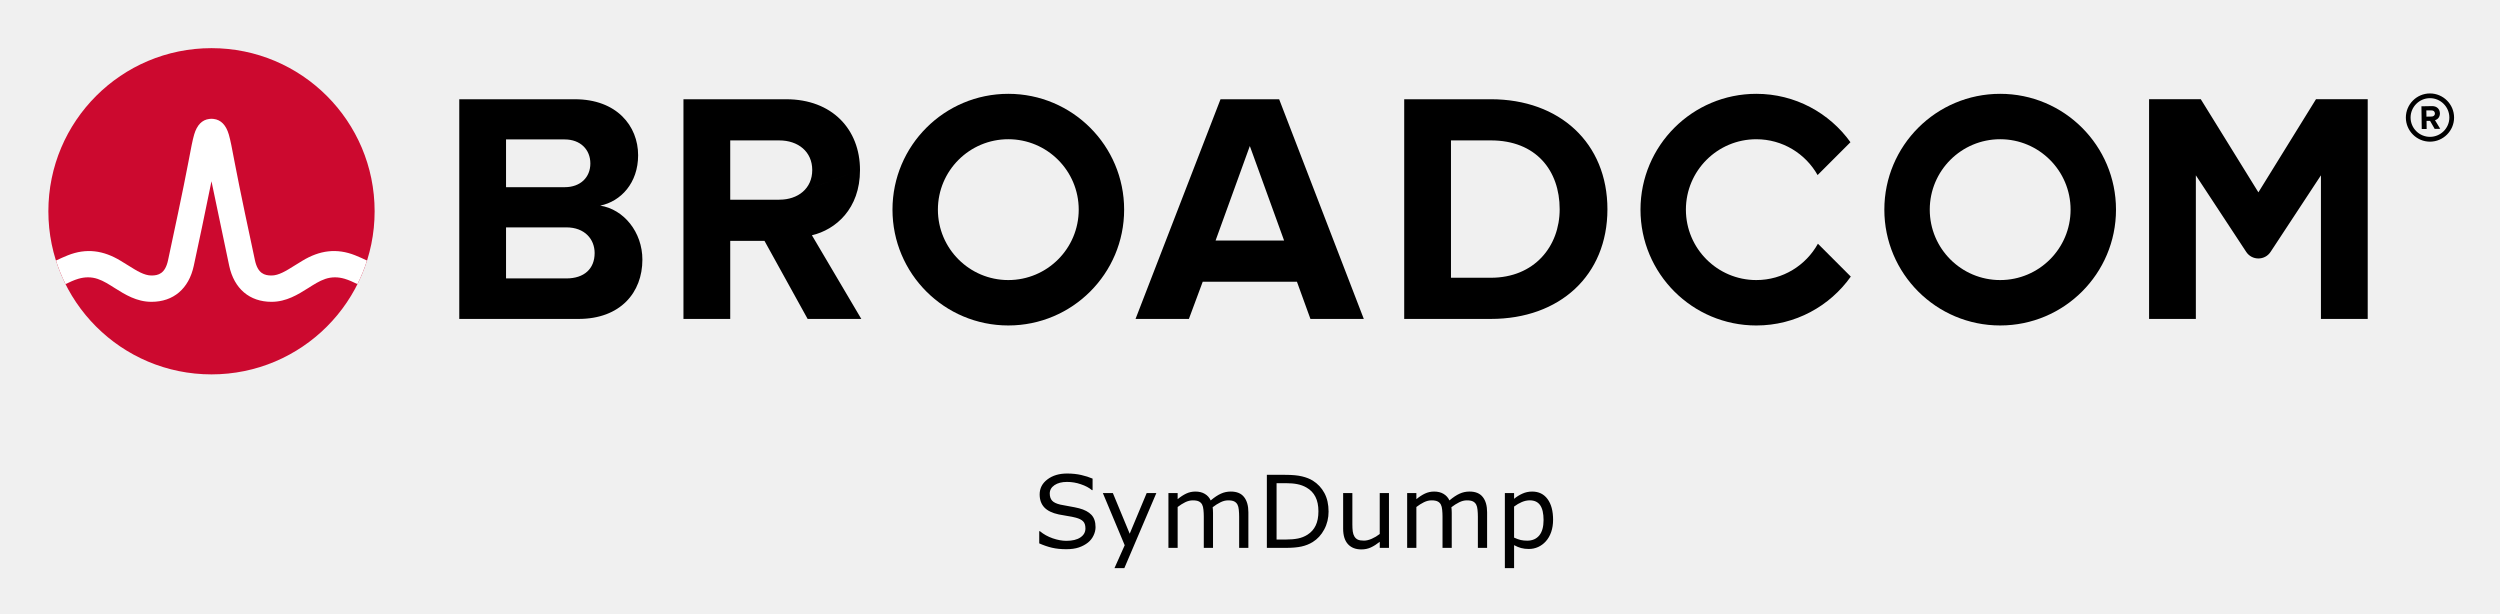
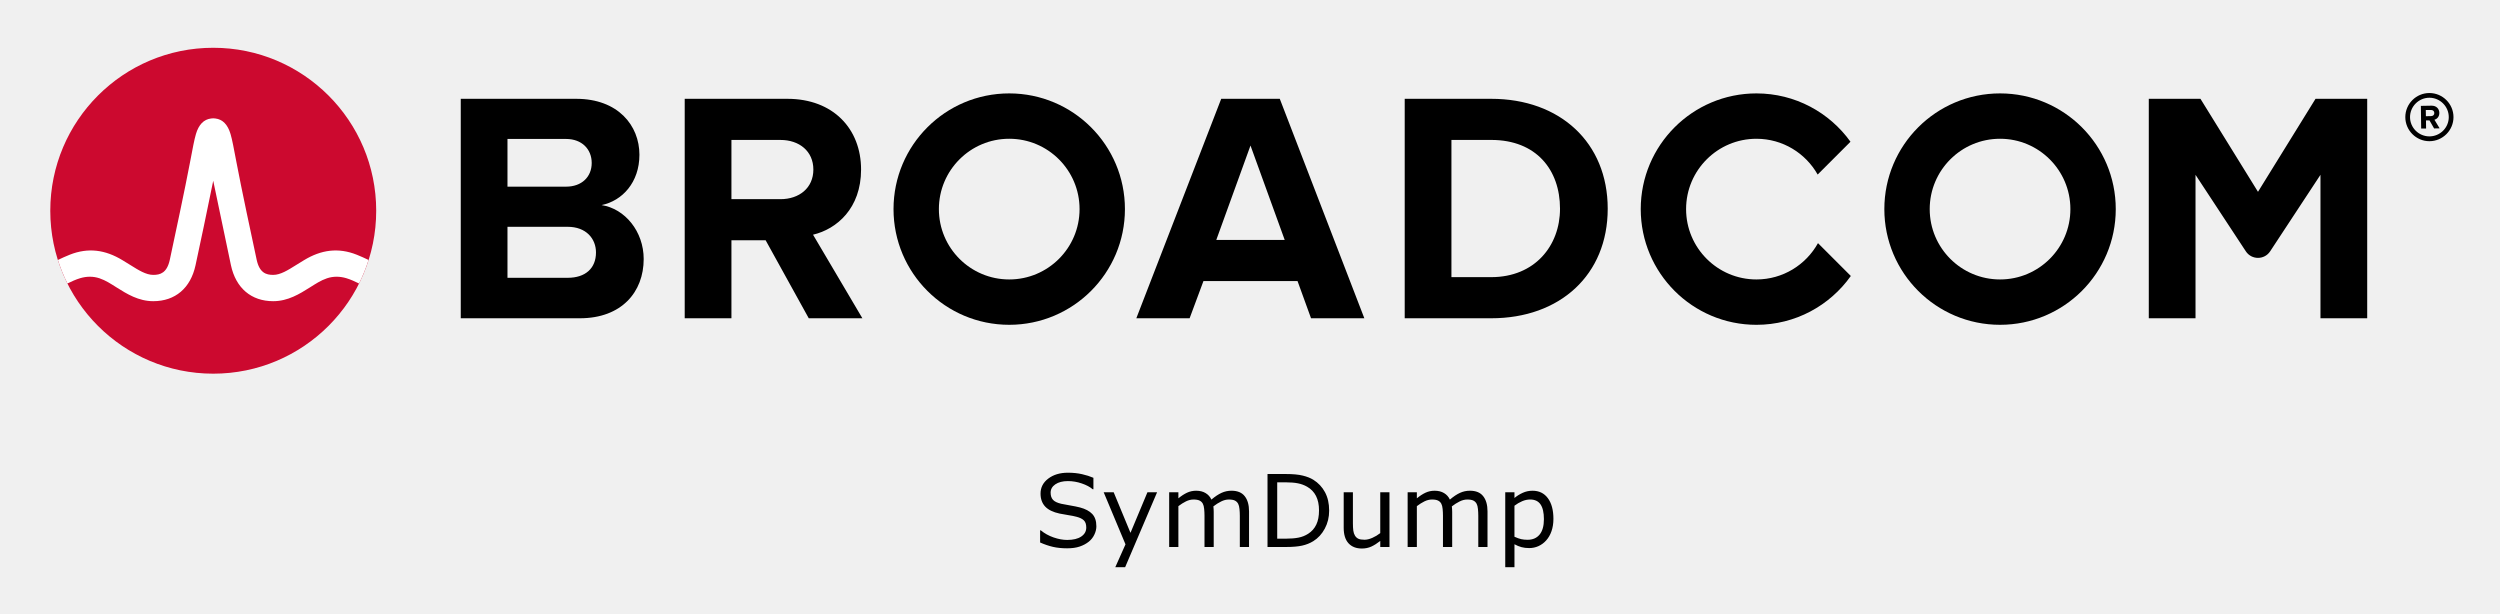
- <svg xmlns="http://www.w3.org/2000/svg" xmlns:xlink="http://www.w3.org/1999/xlink" role="img" viewBox="-4.53 -4.53 248.82 61.07">
-   <path d="M237.32 9.09c-1.06 0-1.93-.86-1.93-1.92s.87-1.93 1.93-1.93 1.93.87 1.93 1.93-.87 1.92-1.93 1.92m0-4.32c-1.32 0-2.4 1.08-2.4 2.4 0 1.32 1.08 2.4 2.4 2.4 1.32 0 2.4-1.08 2.4-2.4 0-1.32-1.08-2.4-2.4-2.4" />
-   <path d="M237.48 7.07l-.51.01-.01-.62h.51c.19-.01.34.11.34.3.01.19-.14.31-.33.31m.83-.32c-.01-.42-.3-.72-.77-.72l-1.07.02.03 2.26h.49l-.01-.81h.35l.46.8.55-.01-.52-.86c.24-.06.49-.28.49-.68M51.834 23.18h-5.999V9.347h5.835c1.574 0 2.557 1.016 2.557 2.393 0 1.377-.983 2.36-2.557 2.36H45v4h6.834c1.836 0 2.819 1.18 2.819 2.556 0 1.574-1.049 2.525-2.819 2.525m3.376-7.245c2.066-.426 3.771-2.262 3.771-5.015 0-2.918-2.131-5.573-6.295-5.573h-11.506v21.865h11.867c4.163 0 6.359-2.623 6.359-5.901 0-2.754-1.868-5.015-4.196-5.376m17.823-.59H68v4.098h3.558l4.294 7.769h5.343l-4.917-8.327c2.361-.557 4.786-2.622 4.786-6.49m0 0c0-4.065-2.786-7.048-7.343-7.048h-10.228v21.865h4.655V9.445h4.885c1.869 0 3.278 1.114 3.278 2.95s-1.409 2.95-3.278 2.95m43.421 4.065l3.409-9.408 3.41 9.408zm.492-14.063l-8.458 21.865h5.31l1.377-3.704h9.376l1.344 3.704h5.311l-8.425-21.865zm26.904 17.767h-3.967v-13.67h3.967c4.491 0 6.851 2.983 6.851 6.852 0 3.704-2.524 6.818-6.851 6.818m0-17.767h-8.622v21.865h8.622c6.851 0 11.604-4.327 11.604-10.916s-4.753-10.949-11.604-10.949m82.127-.004l-5.734 9.27-5.734-9.27h-5.146v21.869h4.656v-14.293l5.012 7.622c.574.871 1.851.871 2.424 0l5.013-7.622v14.293h4.656V5.343z" />
-   <path id="a" d="M95.825 23.344c-3.871 0-7.008-3.138-7.008-7.008 0-3.871 3.137-7.009 7.008-7.009 3.87 0 7.008 3.138 7.008 7.009 0 3.87-3.138 7.008-7.008 7.008m0-18.536c-6.367 0-11.528 5.161-11.528 11.528 0 6.366 5.161 11.527 11.528 11.527 6.366 0 11.528-5.161 11.528-11.527 0-6.367-5.162-11.528-11.528-11.528" />
-   <path d="M176.404 19.727c-1.195 2.156-3.492 3.617-6.132 3.617-3.87 0-7.008-3.138-7.008-7.008 0-3.871 3.138-7.008 7.008-7.008 2.618 0 4.897 1.438 6.1 3.565l3.27-3.269c-2.092-2.915-5.508-4.816-9.37-4.816-6.367 0-11.527 5.161-11.527 11.528 0 6.366 5.16 11.528 11.527 11.528 3.883 0 7.316-1.922 9.404-4.865z" />
+ <svg xmlns="http://www.w3.org/2000/svg" xmlns:xlink="http://www.w3.org/1999/xlink" role="img" viewBox="-9.54 -9.29 249.08 61.08">
+   <path d="M232.506 4.298c-1.06 0-1.93-.86-1.93-1.92s.87-1.93 1.93-1.93 1.93.87 1.93 1.93-.87 1.92-1.93 1.92m0-4.32c-1.32 0-2.4 1.08-2.4 2.4 0 1.32 1.08 2.4 2.4 2.4 1.32 0 2.4-1.08 2.4-2.4 0-1.32-1.08-2.4-2.4-2.4" />
+   <path d="M232.666 2.278l-.51.01-.01-.62h.51c.19-.01.34.11.34.3.01.19-.14.31-.33.31m.83-.32c-.01-.42-.3-.72-.77-.72l-1.07.02.03 2.26h.49l-.01-.81h.35l.46.8.55-.01-.52-.86c.24-.06.49-.28.49-.68M47.02 18.389h-5.999V4.554h5.835c1.574 0 2.557 1.016 2.557 2.393 0 1.377-.983 2.36-2.557 2.36H40.186v4h6.834c1.836 0 2.819 1.18 2.819 2.556 0 1.574-1.049 2.525-2.819 2.525m3.376-7.245c2.066-.426 3.771-2.262 3.771-5.015 0-2.918-2.131-5.573-6.295-5.573h-11.506v21.865h11.867c4.163 0 6.359-2.623 6.359-5.901 0-2.754-1.868-5.015-4.196-5.376m17.823-.59H63.186v4.098h3.558l4.294 7.769h5.343l-4.917-8.327c2.361-.557 4.786-2.622 4.786-6.49m0 0c0-4.065-2.786-7.048-7.343-7.048h-10.228v21.865h4.655V4.653h4.885c1.869 0 3.278 1.114 3.278 2.95s-1.409 2.95-3.278 2.95m43.421 4.065l3.409-9.408 3.41 9.408zm.492-14.063l-8.458 21.865h5.31l1.377-3.704h9.376l1.344 3.704h5.311l-8.425-21.865zm26.904 17.767h-3.967v-13.67h3.967c4.491 0 6.851 2.983 6.851 6.852 0 3.704-2.524 6.818-6.851 6.818m0-17.767h-8.622v21.865h8.622c6.851 0 11.604-4.327 11.604-10.916s-4.753-10.949-11.604-10.949M221.162.551l-5.734 9.27-5.734-9.27h-5.146v21.869h4.656V8.127l5.012 7.622c.574.871 1.851.871 2.424 0l5.013-7.622v14.293h4.656V.551z" />
+   <path id="a" d="M91.011 18.552c-3.871 0-7.008-3.138-7.008-7.008 0-3.871 3.137-7.009 7.008-7.009 3.87 0 7.008 3.138 7.008 7.009 0 3.87-3.138 7.008-7.008 7.008m0-18.536c-6.367 0-11.528 5.161-11.528 11.528 0 6.366 5.161 11.527 11.528 11.527 6.366 0 11.528-5.161 11.528-11.527 0-6.367-5.162-11.528-11.528-11.528" />
+   <path d="M171.589 14.935c-1.195 2.156-3.492 3.617-6.132 3.617-3.87 0-7.008-3.138-7.008-7.008 0-3.871 3.138-7.008 7.008-7.008 2.618 0 4.897 1.438 6.1 3.565l3.27-3.269c-2.092-2.915-5.508-4.816-9.37-4.816-6.367 0-11.527 5.161-11.527 11.528 0 6.366 5.16 11.528 11.527 11.528 3.883 0 7.316-1.922 9.404-4.865z" />
  <use transform="translate(98.718)" xlink:href="#a" />
-   <ellipse cx="16.52" cy="16.497" fill="#cc092f" rx="16.236" ry="16.235" />
-   <path fill="#fff" d="M30.825 20.883c-1.857-.74-3.557-.492-5.261.541 0 0-.621.379-.807.496-.794.498-1.543.97-2.263.97-.687 0-1.363-.184-1.649-1.513-.446-2.073-1.534-7.167-2.009-9.69-.279-1.483-.432-2.282-.591-2.825-.28-.954-.792-1.473-1.519-1.556 0 0-.114-.016-.207-.016-.092 0-.218.018-.218.018-.72.086-1.229.605-1.507 1.554-.159.543-.312 1.342-.591 2.825-.475 2.523-1.563 7.617-2.009 9.69-.286 1.329-.962 1.513-1.649 1.513-.72 0-1.469-.472-2.263-.97-.186-.117-.808-.496-.808-.496-1.703-1.033-3.404-1.281-5.26-.541-.401.16-.796.339-1.172.52.257.806.577 1.599.95 2.344.411-.202.842-.402 1.282-.532.634-.187 1.284-.197 1.914.014.612.205 1.157.568 1.7.909 1.023.643 2.182 1.372 3.657 1.372 2.186 0 3.72-1.305 4.21-3.581.38-1.764 1.222-5.702 1.763-8.418 0 0 1.386 6.654 1.765 8.418.49 2.276 2.025 3.581 4.211 3.581 1.475 0 2.634-.729 3.657-1.372.543-.341 1.088-.704 1.7-.909.629-.211 1.28-.201 1.914-.014.44.13.87.331 1.281.533.374-.745.693-1.539.95-2.345-.376-.181-.77-.36-1.171-.52" />
-   <path d="M104.508 47.925q0 .425-.2.84-.195.415-.552.703-.391.312-.913.488-.518.176-1.25.176-.786 0-1.416-.146-.625-.146-1.274-.435v-1.211h.068q.552.459 1.274.708.723.249 1.357.249.898 0 1.396-.337.503-.337.503-.898 0-.483-.239-.713-.234-.229-.718-.356-.366-.098-.796-.161-.425-.063-.903-.161-.967-.205-1.436-.698-.464-.498-.464-1.294 0-.913.771-1.494.771-.586 1.958-.586.767 0 1.406.146t1.133.361v1.143h-.068q-.415-.352-1.094-.581-.674-.234-1.382-.234-.776 0-1.25.322-.469.322-.469.83 0 .454.234.713.234.259.825.396.312.068.889.166.576.098.977.2.811.215 1.221.649.41.435.41 1.216zm6.05-3.379l-3.184 7.466h-.981l1.016-2.275-2.173-5.19h.996l1.675 4.043 1.689-4.043zM119.718 50h-.918v-3.105q0-.352-.034-.679-.029-.327-.132-.522-.112-.21-.322-.317-.21-.107-.605-.107-.386 0-.771.195-.386.19-.771.488.015.112.024.264.01.146.01.293V50h-.918v-3.105q0-.361-.034-.684-.029-.327-.132-.522-.112-.21-.322-.312-.21-.107-.605-.107-.376 0-.757.186-.376.186-.752.474V50h-.918v-5.454h.918v.605q.43-.356.854-.557.43-.2.913-.2.557 0 .942.234.391.234.581.649.557-.469 1.016-.674.459-.21.981-.21.898 0 1.323.547.43.542.43 1.519zm7.983-3.628q0 .991-.435 1.797-.43.806-1.147 1.25-.498.308-1.113.444Q124.395 50 123.394 50h-1.836v-7.271h1.816q1.064 0 1.689.156.63.151 1.064.42.742.464 1.157 1.235.415.771.415 1.831zm-1.011-.015q0-.855-.298-1.44-.298-.586-.889-.923-.43-.244-.913-.337-.483-.098-1.157-.098h-.908v5.61h.908q.698 0 1.216-.103.522-.103.957-.381.542-.347.811-.913.273-.566.273-1.416zM133.712 50h-.918v-.605q-.464.366-.889.562-.425.195-.938.195-.859 0-1.338-.522-.479-.527-.479-1.543V44.546h.918v3.105q0 .415.039.713.039.293.166.503.132.215.342.312.21.098.61.098.356 0 .776-.186.425-.186.791-.474V44.546h.918zm9.766 0h-.918v-3.105q0-.352-.034-.679-.029-.327-.132-.522-.112-.21-.322-.317-.21-.107-.605-.107-.386 0-.771.195-.386.19-.771.488.015.112.024.264.01.146.01.293V50h-.918v-3.105q0-.361-.034-.684-.029-.327-.132-.522-.112-.21-.322-.312-.21-.107-.605-.107-.376 0-.757.186-.376.186-.752.474V50h-.918v-5.454h.918v.605q.43-.356.854-.557.43-.2.913-.2.557 0 .942.234.391.234.581.649.557-.469 1.016-.674.459-.21.981-.21.898 0 1.323.547.43.542.43 1.519zm6.567-2.793q0 .664-.19 1.216-.19.547-.537.928-.322.361-.762.562-.435.195-.923.195-.425 0-.771-.093-.342-.093-.698-.288v2.285h-.918V44.546h.918v.571q.366-.308.82-.513.459-.21.977-.21.986 0 1.533.747.552.742.552 2.065zm-.947.024q0-.986-.337-1.475-.337-.488-1.035-.488-.396 0-.796.171-.4.171-.767.449v3.091q.391.176.669.239.283.063.64.063.767 0 1.196-.518.43-.518.43-1.533z" text-anchor="middle" />
+   <ellipse cx="11.706" cy="11.705" fill="#cc092f" rx="16.236" ry="16.235" />
+   <path fill="#fff" d="M26.011 16.091c-1.857-.74-3.557-.492-5.261.541 0 0-.621.379-.807.496-.794.498-1.543.97-2.263.97-.687 0-1.363-.184-1.649-1.513-.446-2.073-1.534-7.167-2.009-9.69-.279-1.483-.432-2.282-.591-2.825-.28-.954-.792-1.473-1.519-1.556 0 0-.114-.016-.207-.016-.092 0-.218.018-.218.018-.72.086-1.229.605-1.507 1.554-.159.543-.312 1.342-.591 2.825-.475 2.523-1.563 7.617-2.009 9.69-.286 1.329-.962 1.513-1.649 1.513-.72 0-1.469-.472-2.263-.97-.186-.117-.808-.496-.808-.496-1.703-1.033-3.404-1.281-5.26-.541-.401.16-.796.339-1.172.52.257.806.577 1.599.95 2.344.411-.202.842-.402 1.282-.532.634-.187 1.284-.197 1.914.014.612.205 1.157.568 1.7.909 1.023.643 2.182 1.372 3.657 1.372 2.186 0 3.72-1.305 4.21-3.581.38-1.764 1.222-5.702 1.763-8.418 0 0 1.386 6.654 1.765 8.418.49 2.276 2.025 3.581 4.211 3.581 1.475 0 2.634-.729 3.657-1.372.543-.341 1.088-.704 1.7-.909.629-.211 1.28-.201 1.914-.014.44.13.87.331 1.281.533.374-.745.693-1.539.95-2.345-.376-.181-.77-.36-1.171-.52" />
+   <path d="M99.694 43.133q0 .425-.2.84-.195.415-.552.703-.391.312-.913.488-.518.176-1.25.176-.786 0-1.416-.146-.625-.146-1.274-.435v-1.211h.068q.552.459 1.274.708.723.249 1.357.249.898 0 1.396-.337.503-.337.503-.898 0-.483-.239-.713-.234-.229-.718-.356-.366-.098-.796-.161-.425-.063-.903-.161-.967-.205-1.436-.698-.464-.498-.464-1.294 0-.913.771-1.494.771-.586 1.958-.586.767 0 1.406.146.64.146 1.133.361v1.143h-.068q-.415-.352-1.094-.581-.674-.234-1.382-.234-.776 0-1.25.322-.469.322-.469.83 0 .454.234.713.234.259.825.396.312.068.889.166.576.098.977.2.811.215 1.221.649.41.435.41 1.216zm6.05-3.379l-3.184 7.466h-.981l1.016-2.275-2.173-5.19h.996l1.675 4.043 1.689-4.043zm9.16 5.454h-.918v-3.105q0-.352-.034-.679-.029-.327-.132-.522-.112-.21-.322-.317-.21-.107-.605-.107-.386 0-.771.195-.386.19-.771.488.015.112.024.264.01.146.01.293V45.208h-.918v-3.105q0-.361-.034-.684-.029-.327-.132-.522-.112-.21-.322-.312-.21-.107-.605-.107-.376 0-.757.186-.376.186-.752.474V45.208h-.918v-5.454h.918v.605q.43-.356.854-.557.43-.2.913-.2.557 0 .942.234.391.234.581.649.557-.469 1.016-.674.459-.21.981-.21.898 0 1.323.547.43.542.43 1.519zm7.983-3.628q0 .991-.435 1.797-.43.806-1.147 1.25-.498.308-1.113.444-.61.137-1.611.137h-1.836v-7.271h1.816q1.064 0 1.689.156.63.151 1.064.42.742.464 1.157 1.235.415.771.415 1.831zm-1.011-.015q0-.855-.298-1.44-.298-.586-.889-.923-.43-.244-.913-.337-.483-.098-1.157-.098h-.908v5.61h.908q.698 0 1.216-.103.522-.103.957-.381.542-.347.811-.913.273-.566.273-1.416zm7.021 3.643h-.918v-.605q-.464.366-.889.562-.425.195-.938.195-.859 0-1.338-.522-.479-.527-.479-1.543V39.754h.918v3.105q0 .415.039.713.039.293.166.503.132.215.342.312.21.098.61.098.356 0 .776-.186.425-.186.791-.474V39.754h.918zm9.766 0h-.918v-3.105q0-.352-.034-.679-.029-.327-.132-.522-.112-.21-.322-.317-.21-.107-.605-.107-.386 0-.771.195-.386.19-.771.488.015.112.024.264.01.146.01.293V45.208h-.918v-3.105q0-.361-.034-.684-.029-.327-.132-.522-.112-.21-.322-.312-.21-.107-.605-.107-.376 0-.757.186-.376.186-.752.474V45.208h-.918v-5.454h.918v.605q.43-.356.854-.557.43-.2.913-.2.557 0 .942.234.391.234.581.649.557-.469 1.016-.674.459-.21.981-.21.898 0 1.323.547.43.542.43 1.519zm6.567-2.793q0 .664-.19 1.216-.19.547-.537.928-.322.361-.762.562-.435.195-.923.195-.425 0-.771-.093-.342-.093-.698-.288v2.285h-.918V39.754h.918v.571q.366-.308.82-.513.459-.21.977-.21.986 0 1.533.747.552.742.552 2.065zm-.947.024q0-.986-.337-1.475-.337-.488-1.035-.488-.396 0-.796.171-.4.171-.767.449v3.091q.391.176.669.239.283.063.64.063.767 0 1.196-.518.43-.518.43-1.533z" text-anchor="middle" />
</svg>
